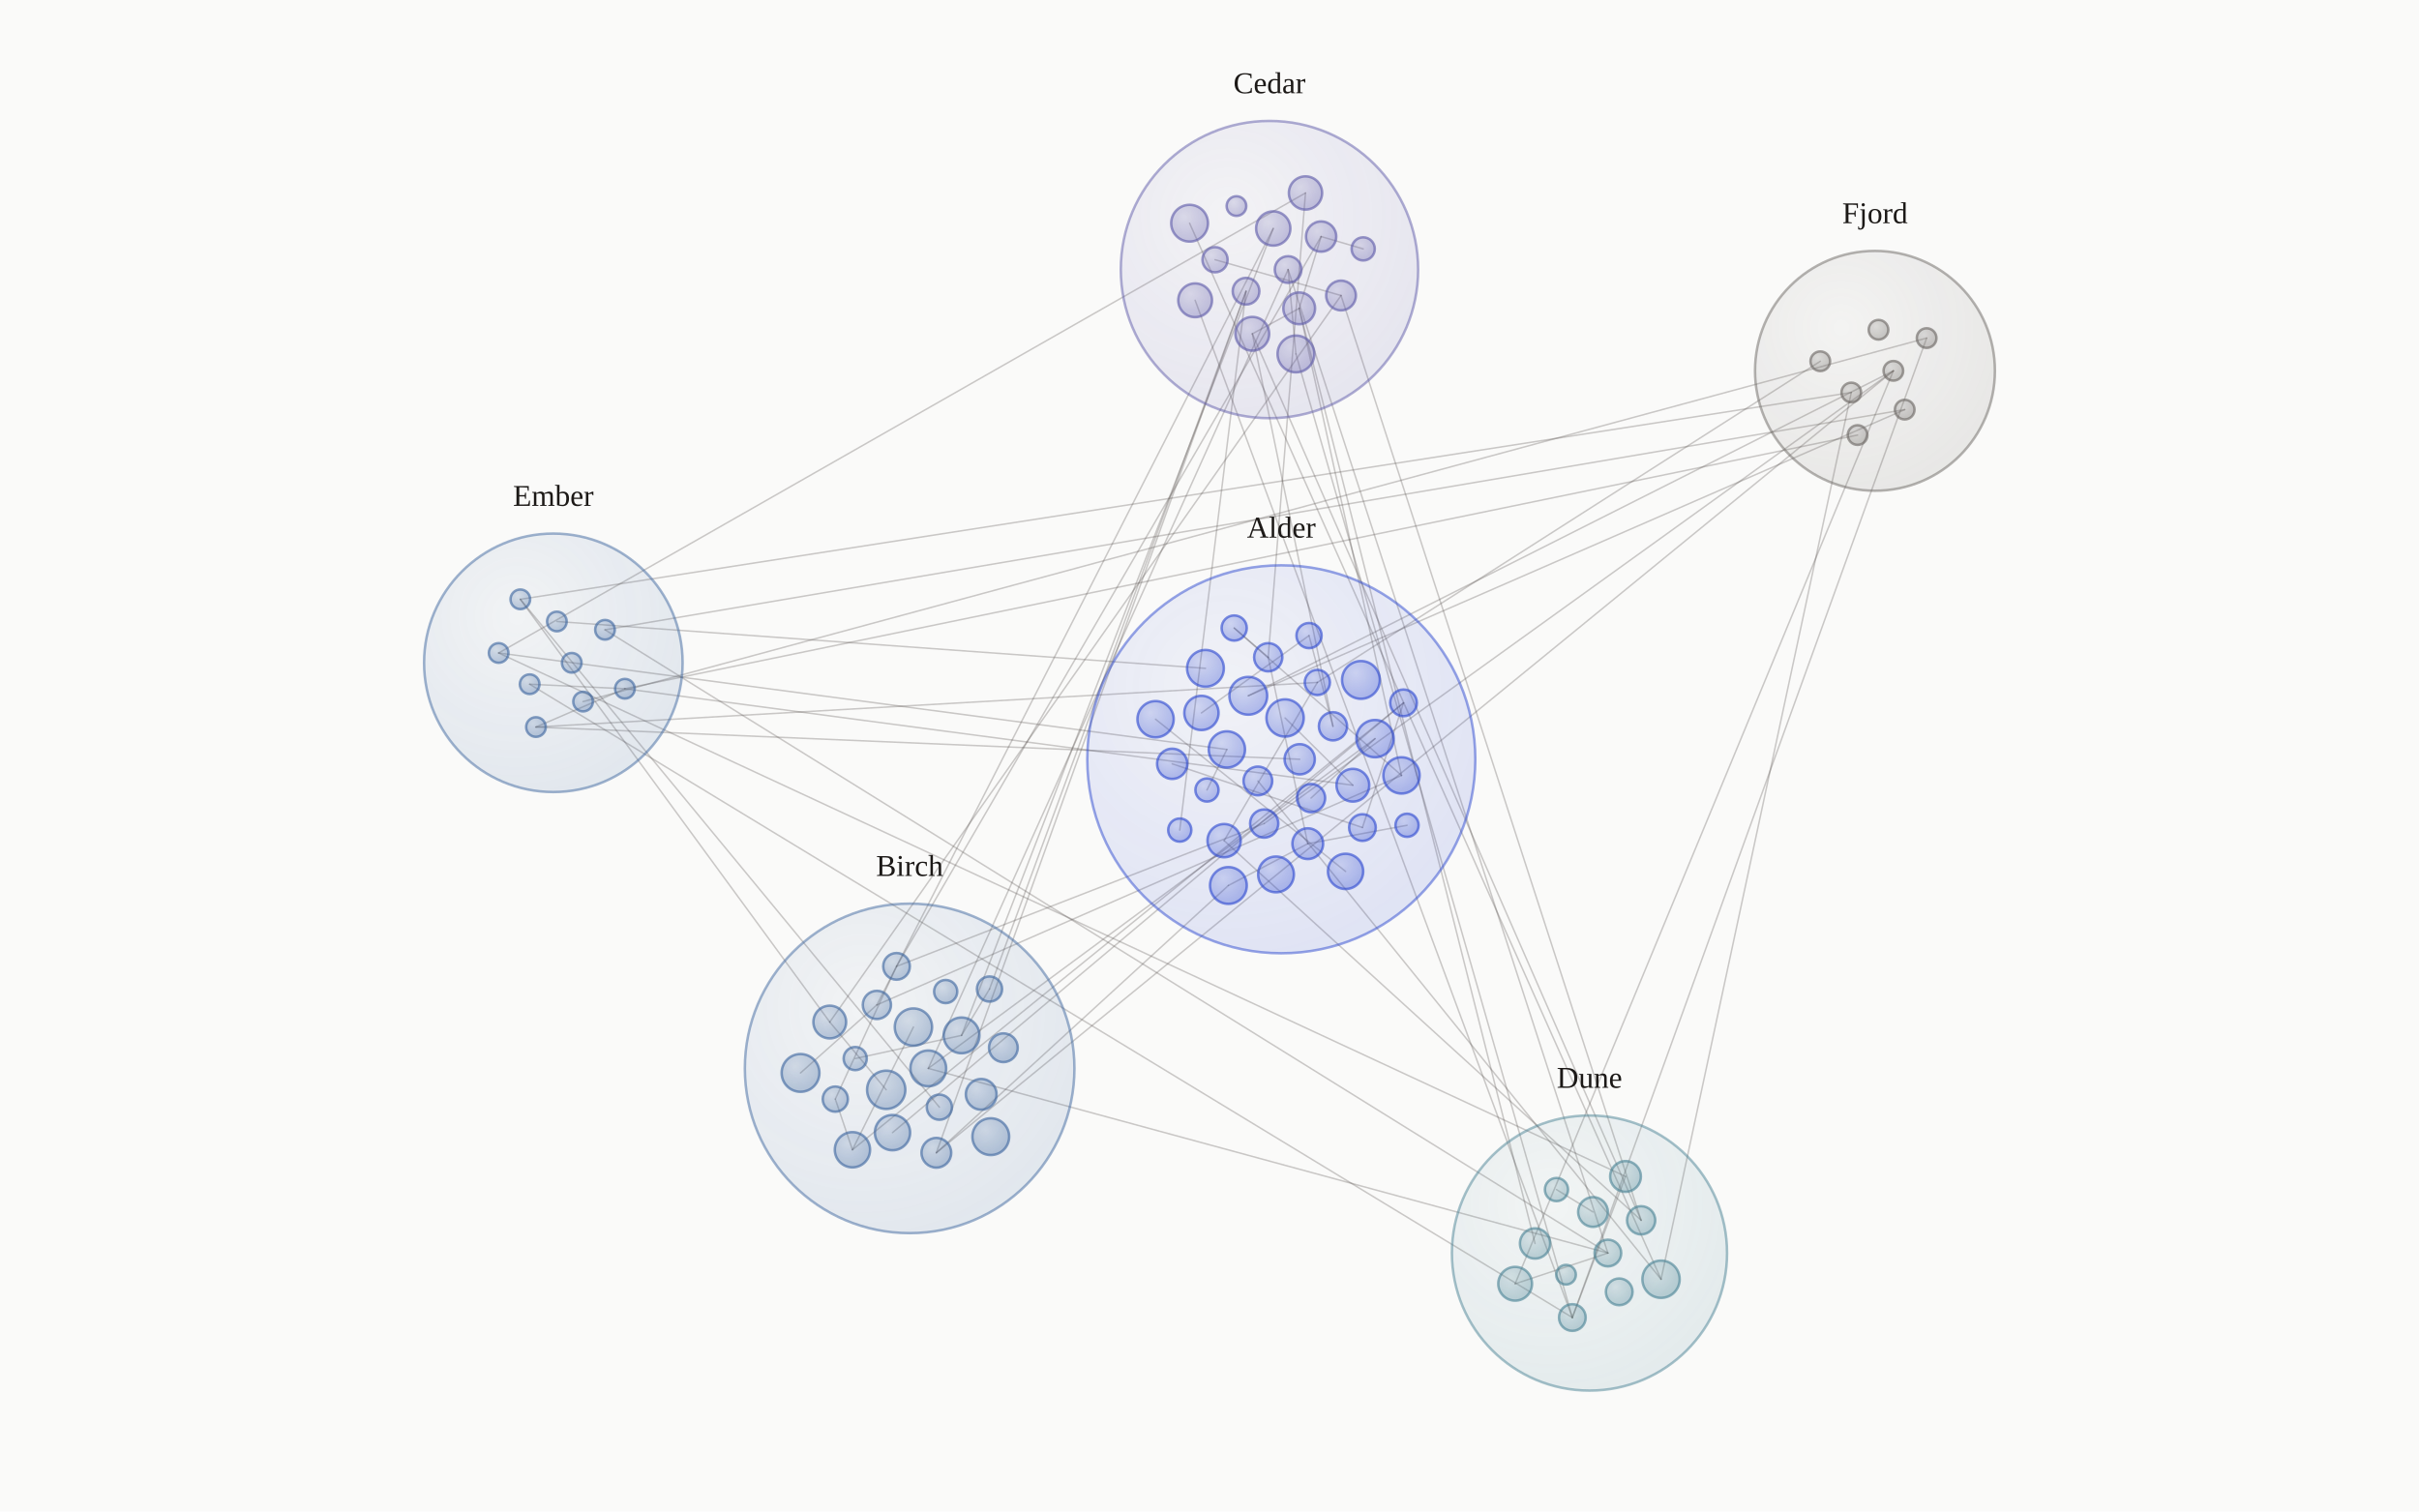
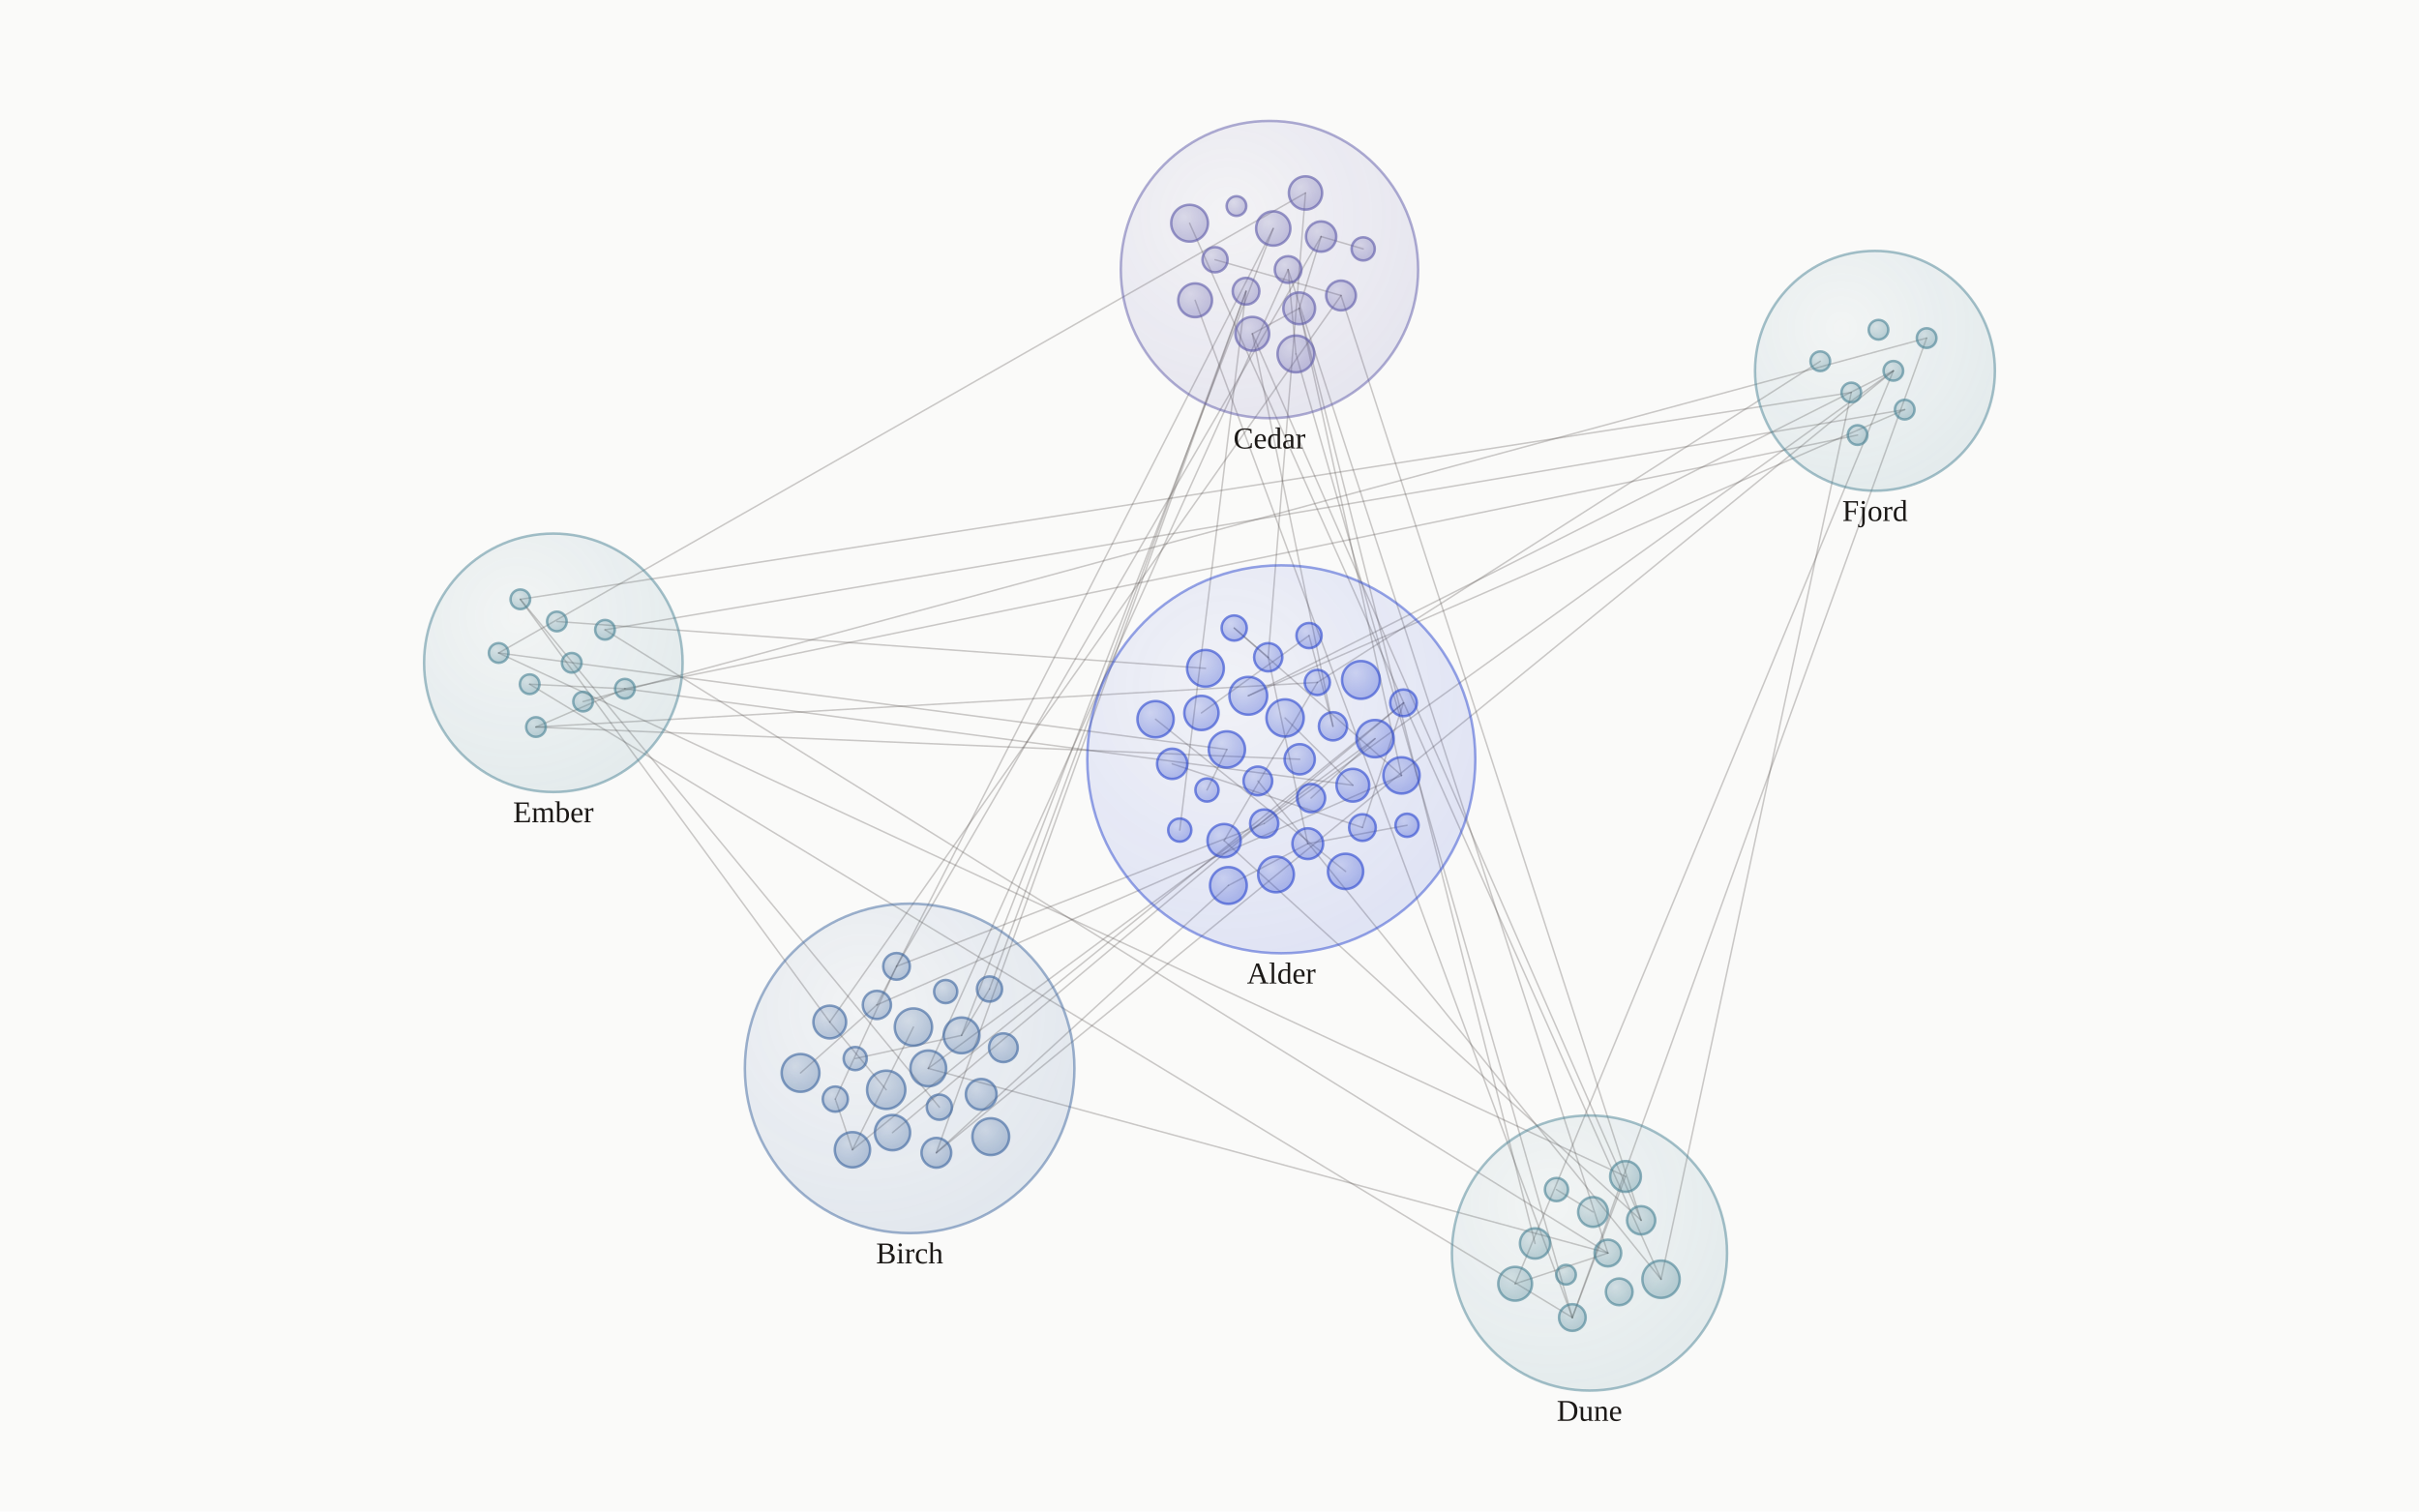
<svg xmlns="http://www.w3.org/2000/svg" width="960" height="600" viewBox="0 0 960 600">
  <defs>
    <radialGradient id="group-dusk" cx="36%" cy="32%" r="70%">
      <stop offset="0" stop-color="rgba(96, 92, 170, 0.045)" />
      <stop offset="1" stop-color="rgba(96, 92, 170, 0.13)" />
    </radialGradient>
    <radialGradient id="member-dusk" cx="36%" cy="32%" r="70%">
      <stop offset="0" stop-color="rgba(96, 92, 170, 0.16)" />
      <stop offset="1" stop-color="rgba(96, 92, 170, 0.34)" />
    </radialGradient>
    <radialGradient id="group-ink" cx="36%" cy="32%" r="70%">
      <stop offset="0" stop-color="rgba(47, 74, 208, 0.045)" />
      <stop offset="1" stop-color="rgba(47, 74, 208, 0.13)" />
    </radialGradient>
    <radialGradient id="member-ink" cx="36%" cy="32%" r="70%">
      <stop offset="0" stop-color="rgba(47, 74, 208, 0.16)" />
      <stop offset="1" stop-color="rgba(47, 74, 208, 0.34)" />
    </radialGradient>
    <radialGradient id="group-mist" cx="36%" cy="32%" r="70%">
      <stop offset="0" stop-color="rgba(76, 132, 150, 0.045)" />
      <stop offset="1" stop-color="rgba(76, 132, 150, 0.13)" />
    </radialGradient>
    <radialGradient id="member-mist" cx="36%" cy="32%" r="70%">
      <stop offset="0" stop-color="rgba(76, 132, 150, 0.16)" />
      <stop offset="1" stop-color="rgba(76, 132, 150, 0.34)" />
    </radialGradient>
    <radialGradient id="group-steel" cx="36%" cy="32%" r="70%">
      <stop offset="0" stop-color="rgba(64, 104, 160, 0.045)" />
      <stop offset="1" stop-color="rgba(64, 104, 160, 0.13)" />
    </radialGradient>
    <radialGradient id="member-steel" cx="36%" cy="32%" r="70%">
      <stop offset="0" stop-color="rgba(64, 104, 160, 0.16)" />
      <stop offset="1" stop-color="rgba(64, 104, 160, 0.34)" />
-     </radialGradient>
-     <radialGradient id="group-stone" cx="36%" cy="32%" r="70%">
-       <stop offset="0" stop-color="rgba(108, 104, 100, 0.045)" />
-       <stop offset="1" stop-color="rgba(108, 104, 100, 0.13)" />
-     </radialGradient>
-     <radialGradient id="member-stone" cx="36%" cy="32%" r="70%">
-       <stop offset="0" stop-color="rgba(108, 104, 100, 0.16)" />
-       <stop offset="1" stop-color="rgba(108, 104, 100, 0.34)" />
    </radialGradient>
  </defs>
  <rect width="960" height="600" fill="#fafaf9" />
  <g fill="none" stroke="rgba(87, 83, 78, 0.3)" stroke-width="1" stroke-linecap="round">
    <path d="M534 345.9 L458.6 285.5" stroke-width="0.6" />
    <path d="M624 523 L764.6 134.2" stroke-width="0.6" />
    <path d="M556.2 307.8 L515.6 122.4" stroke-width="0.6" />
    <path d="M638.1 497.4 L601.3 509.6" stroke-width="0.6" />
    <path d="M624 523 L645.1 467" stroke-width="0.6" />
    <path d="M515.8 301.4 L212.7 288.6" stroke-width="0.6" />
    <path d="M501.7 326.9 L355.8 383.6" stroke-width="0.6" />
    <path d="M522.8 270.9 L722.4 143.4" stroke-width="0.6" />
    <path d="M503.3 260.9 L489.8 249.3" stroke-width="0.6" />
    <path d="M497 132.5 L651.3 484.4" stroke-width="0.6" />
    <path d="M381.6 411 L505.3 90.7" stroke-width="0.6" />
    <path d="M329.3 405.7 L206.5 237.9" stroke-width="0.6" />
    <path d="M331.5 436.3 L338.3 456.4" stroke-width="0.6" />
    <path d="M476.8 283 L519.5 252.3" stroke-width="0.6" />
    <path d="M601.3 509.6 L751.4 147.2" stroke-width="0.6" />
    <path d="M515.6 122.4 L524.3 93.9" stroke-width="0.6" />
    <path d="M519 334.9 L503.3 260.9" stroke-width="0.6" />
    <path d="M478.4 265.3 L221 246.7" stroke-width="0.6" />
    <path d="M206.5 237.9 L734.7 155.8" stroke-width="0.6" />
    <path d="M645.1 467 L197.9 259.2" stroke-width="0.6" />
    <path d="M487.5 351.5 L371.6 457.6" stroke-width="0.6" />
    <path d="M329.3 405.7 L532.2 117.3" stroke-width="0.6" />
    <path d="M499.2 310 L659.2 507.8" stroke-width="0.6" />
    <path d="M501.7 326.9 L751.4 147.2" stroke-width="0.6" />
    <path d="M331.5 436.3 L355.8 383.6" stroke-width="0.6" />
    <path d="M495.4 276.2 L755.9 162.6" stroke-width="0.6" />
    <path d="M529 288.3 L497 132.5" stroke-width="0.6" />
    <path d="M472.1 88.6 L659.2 507.8" stroke-width="0.6" />
    <path d="M355.8 383.6 L524.3 93.9" stroke-width="0.6" />
    <path d="M522.8 270.9 L212.7 288.6" stroke-width="0.6" />
    <path d="M486.9 297.5 L479 313.6" stroke-width="0.6" />
    <path d="M468.2 329.5 L494.5 115.6" stroke-width="0.6" />
    <path d="M511.2 107 L514.3 140.5" stroke-width="0.6" />
    <path d="M519 334.9 L487.5 351.5" stroke-width="0.6" />
    <path d="M339.4 420.2 L381.6 411" stroke-width="0.6" />
    <path d="M518.1 76.6 L197.9 259.2" stroke-width="0.6" />
    <path d="M514.3 140.5 L624 523" stroke-width="0.6" />
    <path d="M515.6 122.4 L497 132.5" stroke-width="0.6" />
    <path d="M632.2 481.1 L617.7 472.2" stroke-width="0.6" />
    <path d="M556.2 307.8 L348 398.9" stroke-width="0.6" />
    <path d="M486.9 297.5 L197.9 259.2" stroke-width="0.6" />
    <path d="M624 523 L210.2 271.6" stroke-width="0.6" />
    <path d="M485.8 333.7 L651.3 484.4" stroke-width="0.6" />
    <path d="M362.5 407.7 L338.3 456.4" stroke-width="0.6" />
    <path d="M545.7 293.2 L368.4 424.1" stroke-width="0.6" />
    <path d="M371.6 457.6 L494.5 115.6" stroke-width="0.6" />
    <path d="M522.8 270.9 L485.8 333.7" stroke-width="0.6" />
    <path d="M503.3 260.9 L518.1 76.6" stroke-width="0.6" />
    <path d="M348 398.9 L317.7 425.9" stroke-width="0.6" />
    <path d="M524.3 93.9 L541 98.8" stroke-width="0.6" />
    <path d="M381.6 411 L392.7 392.6" stroke-width="0.6" />
    <path d="M231.4 278.5 L764.6 134.2" stroke-width="0.6" />
    <path d="M510 285 L536.9 311.7" stroke-width="0.6" />
    <path d="M474.3 119.2 L624 523" stroke-width="0.6" />
    <path d="M540.7 328.5 L465.2 303.2" stroke-width="0.6" />
    <path d="M659.2 507.8 L734.7 155.8" stroke-width="0.6" />
    <path d="M519 334.9 L558.4 327.6" stroke-width="0.6" />
    <path d="M519.5 252.3 L529 288.3" stroke-width="0.6" />
    <path d="M545.7 293.2 L520.3 316.8" stroke-width="0.6" />
    <path d="M638.1 497.4 L240.1 250" stroke-width="0.6" />
    <path d="M515.6 122.4 L609.2 493.6" stroke-width="0.6" />
    <path d="M348 398.9 L505.3 90.7" stroke-width="0.6" />
    <path d="M240.1 250 L755.9 162.6" stroke-width="0.6" />
    <path d="M557 279 L338.3 456.4" stroke-width="0.6" />
    <path d="M532.2 117.3 L651.3 484.4" stroke-width="0.6" />
    <path d="M371.6 457.6 L751.4 147.2" stroke-width="0.6" />
    <path d="M392.7 392.6 L494.5 115.6" stroke-width="0.6" />
    <path d="M556.2 307.8 L489.8 249.3" stroke-width="0.6" />
    <path d="M368.4 424.1 L511.2 107" stroke-width="0.6" />
    <path d="M495.4 276.2 L751.4 147.2" stroke-width="0.6" />
    <path d="M372.8 439.5 L206.5 237.9" stroke-width="0.6" />
    <path d="M536.9 311.7 L248 273.4" stroke-width="0.6" />
    <path d="M248 273.4 L737.2 172.7" stroke-width="0.6" />
    <path d="M368.4 424.1 L638.1 497.4" stroke-width="0.6" />
    <path d="M212.7 288.6 L248 273.4" stroke-width="0.6" />
    <path d="M482.2 103.1 L532.2 117.3" stroke-width="0.6" />
    <path d="M540.7 328.5 L557 279" stroke-width="0.6" />
    <path d="M210.2 271.6 L248 273.4" stroke-width="0.6" />
    <path d="M557 279 L354.2 449.6" stroke-width="0.6" />
    <path d="M511.2 107 L638.1 497.4" stroke-width="0.6" />
    <path d="M351.7 432.6 L329.3 405.7" stroke-width="0.6" />
  </g>
  <circle cx="508.5" cy="301.4" r="77" fill="url(#group-ink)" stroke="rgba(47, 74, 208, 0.5)" stroke-width="1" />
  <circle cx="361" cy="424.1" r="65.4" fill="url(#group-steel)" stroke="rgba(64, 104, 160, 0.5)" stroke-width="1" />
  <circle cx="503.8" cy="107" r="59" fill="url(#group-dusk)" stroke="rgba(96, 92, 170, 0.5)" stroke-width="1" />
  <circle cx="630.8" cy="497.4" r="54.6" fill="url(#group-mist)" stroke="rgba(76, 132, 150, 0.5)" stroke-width="1" />
-   <circle cx="219.6" cy="263.1" r="51.3" fill="url(#group-steel)" stroke="rgba(64, 104, 160, 0.5)" stroke-width="1" />
-   <circle cx="744.1" cy="147.2" r="47.6" fill="url(#group-stone)" stroke="rgba(108, 104, 100, 0.5)" stroke-width="1" />
+   <circle cx="219.6" cy="263.1" r="51.3" fill="url(#group-mist)" stroke="rgba(76, 132, 150, 0.5)" stroke-width="1" />
+   <circle cx="744.1" cy="147.2" r="47.6" fill="url(#group-mist)" stroke="rgba(76, 132, 150, 0.5)" stroke-width="1" />
  <circle cx="515.8" cy="301.4" r="6" fill="url(#member-ink)" stroke="rgba(47, 74, 208, 0.62)" stroke-width="1" />
  <circle cx="499.2" cy="310" r="5.7" fill="url(#member-ink)" stroke="rgba(47, 74, 208, 0.62)" stroke-width="1" />
  <circle cx="510" cy="285" r="7.4" fill="url(#member-ink)" stroke="rgba(47, 74, 208, 0.62)" stroke-width="1" />
  <circle cx="520.3" cy="316.8" r="5.6" fill="url(#member-ink)" stroke="rgba(47, 74, 208, 0.62)" stroke-width="1" />
  <circle cx="486.9" cy="297.5" r="7.2" fill="url(#member-ink)" stroke="rgba(47, 74, 208, 0.62)" stroke-width="1" />
  <circle cx="529" cy="288.3" r="5.6" fill="url(#member-ink)" stroke="rgba(47, 74, 208, 0.62)" stroke-width="1" />
  <circle cx="501.7" cy="326.9" r="5.6" fill="url(#member-ink)" stroke="rgba(47, 74, 208, 0.62)" stroke-width="1" />
  <circle cx="495.4" cy="276.2" r="7.5" fill="url(#member-ink)" stroke="rgba(47, 74, 208, 0.62)" stroke-width="1" />
  <circle cx="536.9" cy="311.7" r="6.5" fill="url(#member-ink)" stroke="rgba(47, 74, 208, 0.62)" stroke-width="1" />
  <circle cx="479" cy="313.6" r="4.6" fill="url(#member-ink)" stroke="rgba(47, 74, 208, 0.62)" stroke-width="1" />
  <circle cx="522.8" cy="270.9" r="5" fill="url(#member-ink)" stroke="rgba(47, 74, 208, 0.62)" stroke-width="1" />
  <circle cx="519" cy="334.9" r="6.1" fill="url(#member-ink)" stroke="rgba(47, 74, 208, 0.62)" stroke-width="1" />
  <circle cx="476.8" cy="283" r="6.8" fill="url(#member-ink)" stroke="rgba(47, 74, 208, 0.62)" stroke-width="1" />
  <circle cx="545.7" cy="293.2" r="7.4" fill="url(#member-ink)" stroke="rgba(47, 74, 208, 0.62)" stroke-width="1" />
  <circle cx="485.8" cy="333.7" r="6.6" fill="url(#member-ink)" stroke="rgba(47, 74, 208, 0.62)" stroke-width="1" />
  <circle cx="503.3" cy="260.9" r="5.6" fill="url(#member-ink)" stroke="rgba(47, 74, 208, 0.62)" stroke-width="1" />
  <circle cx="540.7" cy="328.5" r="5.3" fill="url(#member-ink)" stroke="rgba(47, 74, 208, 0.62)" stroke-width="1" />
  <circle cx="465.2" cy="303.2" r="6" fill="url(#member-ink)" stroke="rgba(47, 74, 208, 0.62)" stroke-width="1" />
  <circle cx="540.1" cy="269.9" r="7.5" fill="url(#member-ink)" stroke="rgba(47, 74, 208, 0.62)" stroke-width="1" />
  <circle cx="506.4" cy="347.1" r="7.1" fill="url(#member-ink)" stroke="rgba(47, 74, 208, 0.62)" stroke-width="1" />
  <circle cx="478.4" cy="265.3" r="7.3" fill="url(#member-ink)" stroke="rgba(47, 74, 208, 0.62)" stroke-width="1" />
  <circle cx="556.2" cy="307.8" r="7.2" fill="url(#member-ink)" stroke="rgba(47, 74, 208, 0.62)" stroke-width="1" />
  <circle cx="468.2" cy="329.5" r="4.6" fill="url(#member-ink)" stroke="rgba(47, 74, 208, 0.62)" stroke-width="1" />
  <circle cx="519.5" cy="252.3" r="5" fill="url(#member-ink)" stroke="rgba(47, 74, 208, 0.62)" stroke-width="1" />
  <circle cx="534" cy="345.9" r="7" fill="url(#member-ink)" stroke="rgba(47, 74, 208, 0.62)" stroke-width="1" />
  <circle cx="458.6" cy="285.5" r="7.2" fill="url(#member-ink)" stroke="rgba(47, 74, 208, 0.62)" stroke-width="1" />
  <circle cx="557" cy="279" r="5.3" fill="url(#member-ink)" stroke="rgba(47, 74, 208, 0.62)" stroke-width="1" />
  <circle cx="487.5" cy="351.5" r="7.3" fill="url(#member-ink)" stroke="rgba(47, 74, 208, 0.62)" stroke-width="1" />
  <circle cx="489.8" cy="249.3" r="5" fill="url(#member-ink)" stroke="rgba(47, 74, 208, 0.62)" stroke-width="1" />
  <circle cx="558.4" cy="327.6" r="4.6" fill="url(#member-ink)" stroke="rgba(47, 74, 208, 0.62)" stroke-width="1" />
  <circle cx="368.4" cy="424.1" r="7.1" fill="url(#member-steel)" stroke="rgba(64, 104, 160, 0.62)" stroke-width="1" />
  <circle cx="351.7" cy="432.6" r="7.6" fill="url(#member-steel)" stroke="rgba(64, 104, 160, 0.62)" stroke-width="1" />
  <circle cx="362.5" cy="407.7" r="7.4" fill="url(#member-steel)" stroke="rgba(64, 104, 160, 0.62)" stroke-width="1" />
  <circle cx="372.8" cy="439.5" r="5" fill="url(#member-steel)" stroke="rgba(64, 104, 160, 0.62)" stroke-width="1" />
  <circle cx="339.4" cy="420.2" r="4.6" fill="url(#member-steel)" stroke="rgba(64, 104, 160, 0.62)" stroke-width="1" />
  <circle cx="381.6" cy="411" r="7.1" fill="url(#member-steel)" stroke="rgba(64, 104, 160, 0.62)" stroke-width="1" />
  <circle cx="354.2" cy="449.6" r="7" fill="url(#member-steel)" stroke="rgba(64, 104, 160, 0.62)" stroke-width="1" />
  <circle cx="348" cy="398.9" r="5.6" fill="url(#member-steel)" stroke="rgba(64, 104, 160, 0.62)" stroke-width="1" />
  <circle cx="389.4" cy="434.4" r="6.1" fill="url(#member-steel)" stroke="rgba(64, 104, 160, 0.62)" stroke-width="1" />
  <circle cx="331.5" cy="436.3" r="5" fill="url(#member-steel)" stroke="rgba(64, 104, 160, 0.62)" stroke-width="1" />
  <circle cx="375.3" cy="393.6" r="4.6" fill="url(#member-steel)" stroke="rgba(64, 104, 160, 0.62)" stroke-width="1" />
  <circle cx="371.6" cy="457.6" r="5.9" fill="url(#member-steel)" stroke="rgba(64, 104, 160, 0.62)" stroke-width="1" />
  <circle cx="329.3" cy="405.7" r="6.5" fill="url(#member-steel)" stroke="rgba(64, 104, 160, 0.62)" stroke-width="1" />
  <circle cx="398.2" cy="415.9" r="5.7" fill="url(#member-steel)" stroke="rgba(64, 104, 160, 0.62)" stroke-width="1" />
  <circle cx="338.3" cy="456.4" r="7" fill="url(#member-steel)" stroke="rgba(64, 104, 160, 0.62)" stroke-width="1" />
  <circle cx="355.8" cy="383.6" r="5.3" fill="url(#member-steel)" stroke="rgba(64, 104, 160, 0.62)" stroke-width="1" />
  <circle cx="393.2" cy="451.2" r="7.3" fill="url(#member-steel)" stroke="rgba(64, 104, 160, 0.62)" stroke-width="1" />
  <circle cx="317.7" cy="425.9" r="7.5" fill="url(#member-steel)" stroke="rgba(64, 104, 160, 0.62)" stroke-width="1" />
  <circle cx="392.7" cy="392.6" r="5" fill="url(#member-steel)" stroke="rgba(64, 104, 160, 0.62)" stroke-width="1" />
  <circle cx="511.2" cy="107" r="5.3" fill="url(#member-dusk)" stroke="rgba(96, 92, 170, 0.62)" stroke-width="1" />
  <circle cx="494.5" cy="115.6" r="5.3" fill="url(#member-dusk)" stroke="rgba(96, 92, 170, 0.62)" stroke-width="1" />
  <circle cx="505.3" cy="90.7" r="6.8" fill="url(#member-dusk)" stroke="rgba(96, 92, 170, 0.62)" stroke-width="1" />
  <circle cx="515.6" cy="122.4" r="6.3" fill="url(#member-dusk)" stroke="rgba(96, 92, 170, 0.62)" stroke-width="1" />
  <circle cx="482.2" cy="103.1" r="5" fill="url(#member-dusk)" stroke="rgba(96, 92, 170, 0.62)" stroke-width="1" />
  <circle cx="524.3" cy="93.9" r="6" fill="url(#member-dusk)" stroke="rgba(96, 92, 170, 0.62)" stroke-width="1" />
  <circle cx="497" cy="132.5" r="6.7" fill="url(#member-dusk)" stroke="rgba(96, 92, 170, 0.62)" stroke-width="1" />
  <circle cx="490.7" cy="81.8" r="3.9" fill="url(#member-dusk)" stroke="rgba(96, 92, 170, 0.62)" stroke-width="1" />
  <circle cx="532.2" cy="117.3" r="5.9" fill="url(#member-dusk)" stroke="rgba(96, 92, 170, 0.62)" stroke-width="1" />
  <circle cx="474.3" cy="119.2" r="6.7" fill="url(#member-dusk)" stroke="rgba(96, 92, 170, 0.62)" stroke-width="1" />
  <circle cx="518.1" cy="76.6" r="6.6" fill="url(#member-dusk)" stroke="rgba(96, 92, 170, 0.62)" stroke-width="1" />
  <circle cx="514.3" cy="140.5" r="7.3" fill="url(#member-dusk)" stroke="rgba(96, 92, 170, 0.62)" stroke-width="1" />
  <circle cx="472.1" cy="88.6" r="7.3" fill="url(#member-dusk)" stroke="rgba(96, 92, 170, 0.62)" stroke-width="1" />
  <circle cx="541" cy="98.8" r="4.6" fill="url(#member-dusk)" stroke="rgba(96, 92, 170, 0.62)" stroke-width="1" />
  <circle cx="638.1" cy="497.4" r="5.3" fill="url(#member-mist)" stroke="rgba(76, 132, 150, 0.62)" stroke-width="1" />
  <circle cx="621.5" cy="506" r="3.9" fill="url(#member-mist)" stroke="rgba(76, 132, 150, 0.62)" stroke-width="1" />
  <circle cx="632.2" cy="481.1" r="5.9" fill="url(#member-mist)" stroke="rgba(76, 132, 150, 0.62)" stroke-width="1" />
  <circle cx="642.6" cy="512.8" r="5.3" fill="url(#member-mist)" stroke="rgba(76, 132, 150, 0.62)" stroke-width="1" />
  <circle cx="609.2" cy="493.6" r="6" fill="url(#member-mist)" stroke="rgba(76, 132, 150, 0.62)" stroke-width="1" />
  <circle cx="651.3" cy="484.4" r="5.6" fill="url(#member-mist)" stroke="rgba(76, 132, 150, 0.62)" stroke-width="1" />
  <circle cx="624" cy="523" r="5.3" fill="url(#member-mist)" stroke="rgba(76, 132, 150, 0.62)" stroke-width="1" />
  <circle cx="617.7" cy="472.2" r="4.6" fill="url(#member-mist)" stroke="rgba(76, 132, 150, 0.62)" stroke-width="1" />
  <circle cx="659.2" cy="507.8" r="7.4" fill="url(#member-mist)" stroke="rgba(76, 132, 150, 0.62)" stroke-width="1" />
  <circle cx="601.3" cy="509.6" r="6.7" fill="url(#member-mist)" stroke="rgba(76, 132, 150, 0.62)" stroke-width="1" />
  <circle cx="645.1" cy="467" r="6.1" fill="url(#member-mist)" stroke="rgba(76, 132, 150, 0.62)" stroke-width="1" />
-   <circle cx="226.9" cy="263.1" r="3.9" fill="url(#member-steel)" stroke="rgba(64, 104, 160, 0.62)" stroke-width="1" />
-   <circle cx="210.2" cy="271.6" r="3.9" fill="url(#member-steel)" stroke="rgba(64, 104, 160, 0.62)" stroke-width="1" />
-   <circle cx="221" cy="246.7" r="3.9" fill="url(#member-steel)" stroke="rgba(64, 104, 160, 0.62)" stroke-width="1" />
-   <circle cx="231.4" cy="278.5" r="3.9" fill="url(#member-steel)" stroke="rgba(64, 104, 160, 0.62)" stroke-width="1" />
-   <circle cx="197.9" cy="259.2" r="3.9" fill="url(#member-steel)" stroke="rgba(64, 104, 160, 0.62)" stroke-width="1" />
-   <circle cx="240.1" cy="250" r="3.9" fill="url(#member-steel)" stroke="rgba(64, 104, 160, 0.62)" stroke-width="1" />
-   <circle cx="212.7" cy="288.6" r="3.9" fill="url(#member-steel)" stroke="rgba(64, 104, 160, 0.62)" stroke-width="1" />
-   <circle cx="206.5" cy="237.9" r="3.9" fill="url(#member-steel)" stroke="rgba(64, 104, 160, 0.62)" stroke-width="1" />
-   <circle cx="248" cy="273.4" r="3.9" fill="url(#member-steel)" stroke="rgba(64, 104, 160, 0.62)" stroke-width="1" />
-   <circle cx="751.4" cy="147.2" r="3.9" fill="url(#member-stone)" stroke="rgba(108, 104, 100, 0.62)" stroke-width="1" />
-   <circle cx="734.7" cy="155.8" r="3.9" fill="url(#member-stone)" stroke="rgba(108, 104, 100, 0.62)" stroke-width="1" />
-   <circle cx="745.5" cy="130.9" r="3.9" fill="url(#member-stone)" stroke="rgba(108, 104, 100, 0.62)" stroke-width="1" />
-   <circle cx="755.9" cy="162.6" r="3.9" fill="url(#member-stone)" stroke="rgba(108, 104, 100, 0.62)" stroke-width="1" />
-   <circle cx="722.4" cy="143.4" r="3.9" fill="url(#member-stone)" stroke="rgba(108, 104, 100, 0.62)" stroke-width="1" />
-   <circle cx="764.6" cy="134.2" r="3.9" fill="url(#member-stone)" stroke="rgba(108, 104, 100, 0.62)" stroke-width="1" />
-   <circle cx="737.2" cy="172.7" r="3.9" fill="url(#member-stone)" stroke="rgba(108, 104, 100, 0.62)" stroke-width="1" />
-   <text x="508.5" y="213.4" text-anchor="middle" font-size="12" font-weight="500" fill="#1c1917">Alder</text>
-   <text x="361" y="347.7" text-anchor="middle" font-size="12" font-weight="500" fill="#1c1917">Birch</text>
-   <text x="503.8" y="37" text-anchor="middle" font-size="12" font-weight="500" fill="#1c1917">Cedar</text>
-   <text x="630.8" y="431.8" text-anchor="middle" font-size="12" font-weight="500" fill="#1c1917">Dune</text>
-   <text x="219.6" y="200.8" text-anchor="middle" font-size="12" font-weight="500" fill="#1c1917">Ember</text>
-   <text x="744.1" y="88.6" text-anchor="middle" font-size="12" font-weight="500" fill="#1c1917">Fjord</text>
+   <circle cx="226.9" cy="263.1" r="3.9" fill="url(#member-mist)" stroke="rgba(76, 132, 150, 0.62)" stroke-width="1" />
+   <circle cx="210.2" cy="271.6" r="3.9" fill="url(#member-mist)" stroke="rgba(76, 132, 150, 0.62)" stroke-width="1" />
+   <circle cx="221" cy="246.7" r="3.9" fill="url(#member-mist)" stroke="rgba(76, 132, 150, 0.62)" stroke-width="1" />
+   <circle cx="231.4" cy="278.5" r="3.9" fill="url(#member-mist)" stroke="rgba(76, 132, 150, 0.62)" stroke-width="1" />
+   <circle cx="197.9" cy="259.2" r="3.9" fill="url(#member-mist)" stroke="rgba(76, 132, 150, 0.62)" stroke-width="1" />
+   <circle cx="240.1" cy="250" r="3.9" fill="url(#member-mist)" stroke="rgba(76, 132, 150, 0.62)" stroke-width="1" />
+   <circle cx="212.7" cy="288.6" r="3.9" fill="url(#member-mist)" stroke="rgba(76, 132, 150, 0.62)" stroke-width="1" />
+   <circle cx="206.5" cy="237.9" r="3.9" fill="url(#member-mist)" stroke="rgba(76, 132, 150, 0.62)" stroke-width="1" />
+   <circle cx="248" cy="273.4" r="3.9" fill="url(#member-mist)" stroke="rgba(76, 132, 150, 0.62)" stroke-width="1" />
+   <circle cx="751.4" cy="147.2" r="3.9" fill="url(#member-mist)" stroke="rgba(76, 132, 150, 0.62)" stroke-width="1" />
+   <circle cx="734.7" cy="155.8" r="3.9" fill="url(#member-mist)" stroke="rgba(76, 132, 150, 0.62)" stroke-width="1" />
+   <circle cx="745.5" cy="130.9" r="3.9" fill="url(#member-mist)" stroke="rgba(76, 132, 150, 0.62)" stroke-width="1" />
+   <circle cx="755.9" cy="162.6" r="3.9" fill="url(#member-mist)" stroke="rgba(76, 132, 150, 0.62)" stroke-width="1" />
+   <circle cx="722.4" cy="143.4" r="3.9" fill="url(#member-mist)" stroke="rgba(76, 132, 150, 0.62)" stroke-width="1" />
+   <circle cx="764.6" cy="134.2" r="3.9" fill="url(#member-mist)" stroke="rgba(76, 132, 150, 0.62)" stroke-width="1" />
+   <circle cx="737.2" cy="172.7" r="3.9" fill="url(#member-mist)" stroke="rgba(76, 132, 150, 0.62)" stroke-width="1" />
+   <text x="508.5" y="390.4" text-anchor="middle" font-size="12" font-weight="500" fill="#1c1917">Alder</text>
+   <text x="361" y="501.5" text-anchor="middle" font-size="12" font-weight="500" fill="#1c1917">Birch</text>
+   <text x="503.8" y="178" text-anchor="middle" font-size="12" font-weight="500" fill="#1c1917">Cedar</text>
+   <text x="630.8" y="564" text-anchor="middle" font-size="12" font-weight="500" fill="#1c1917">Dune</text>
+   <text x="219.6" y="326.4" text-anchor="middle" font-size="12" font-weight="500" fill="#1c1917">Ember</text>
+   <text x="744.1" y="206.8" text-anchor="middle" font-size="12" font-weight="500" fill="#1c1917">Fjord</text>
</svg>
